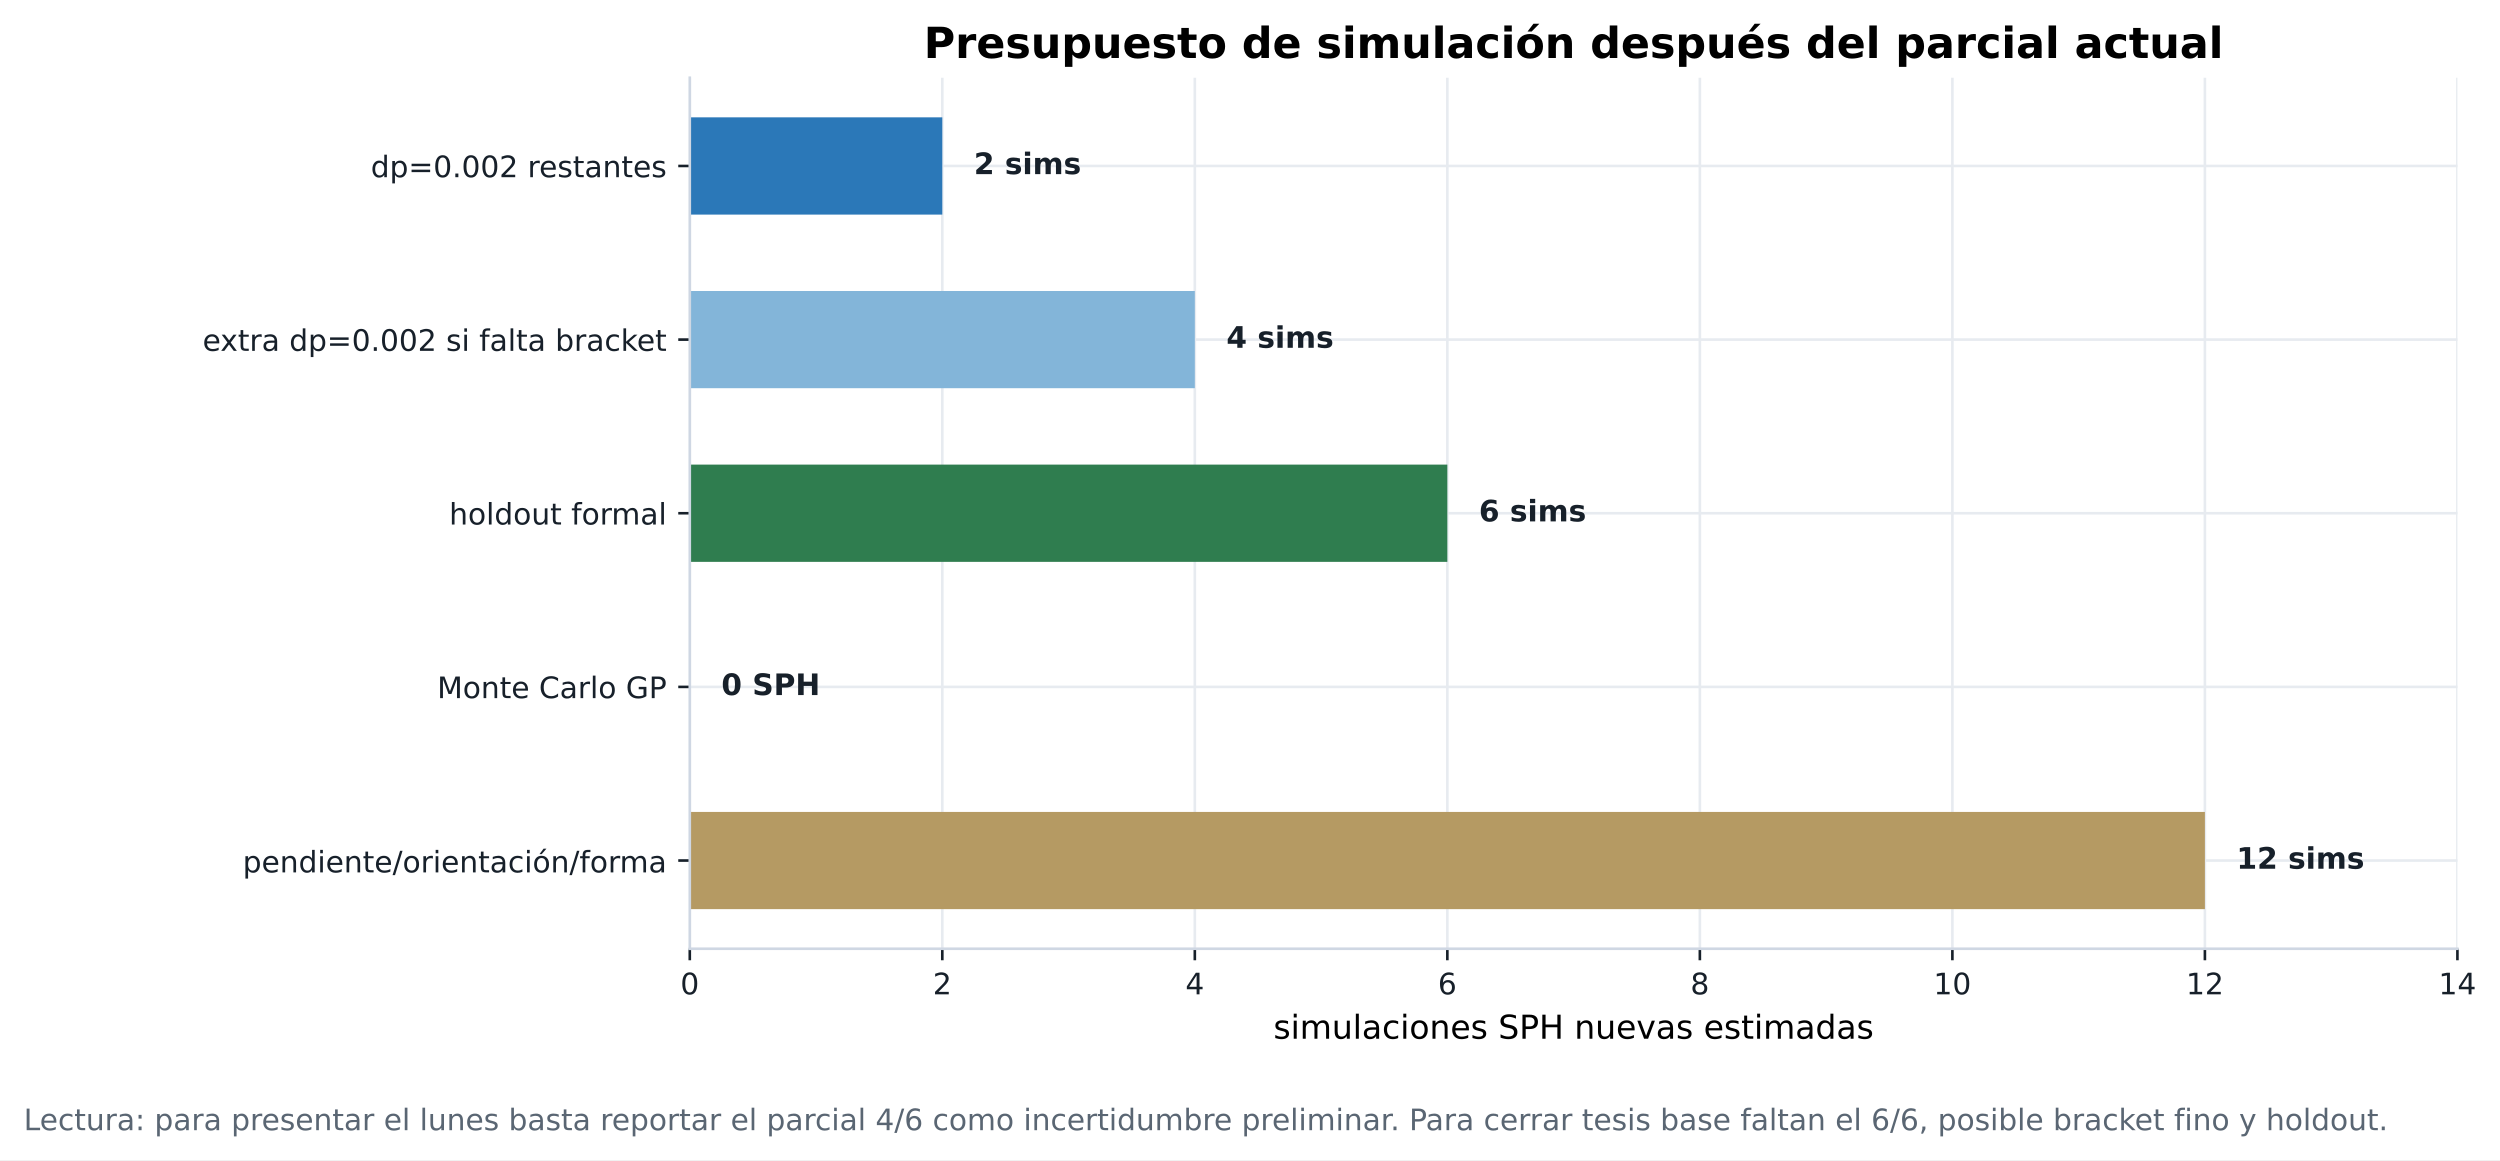
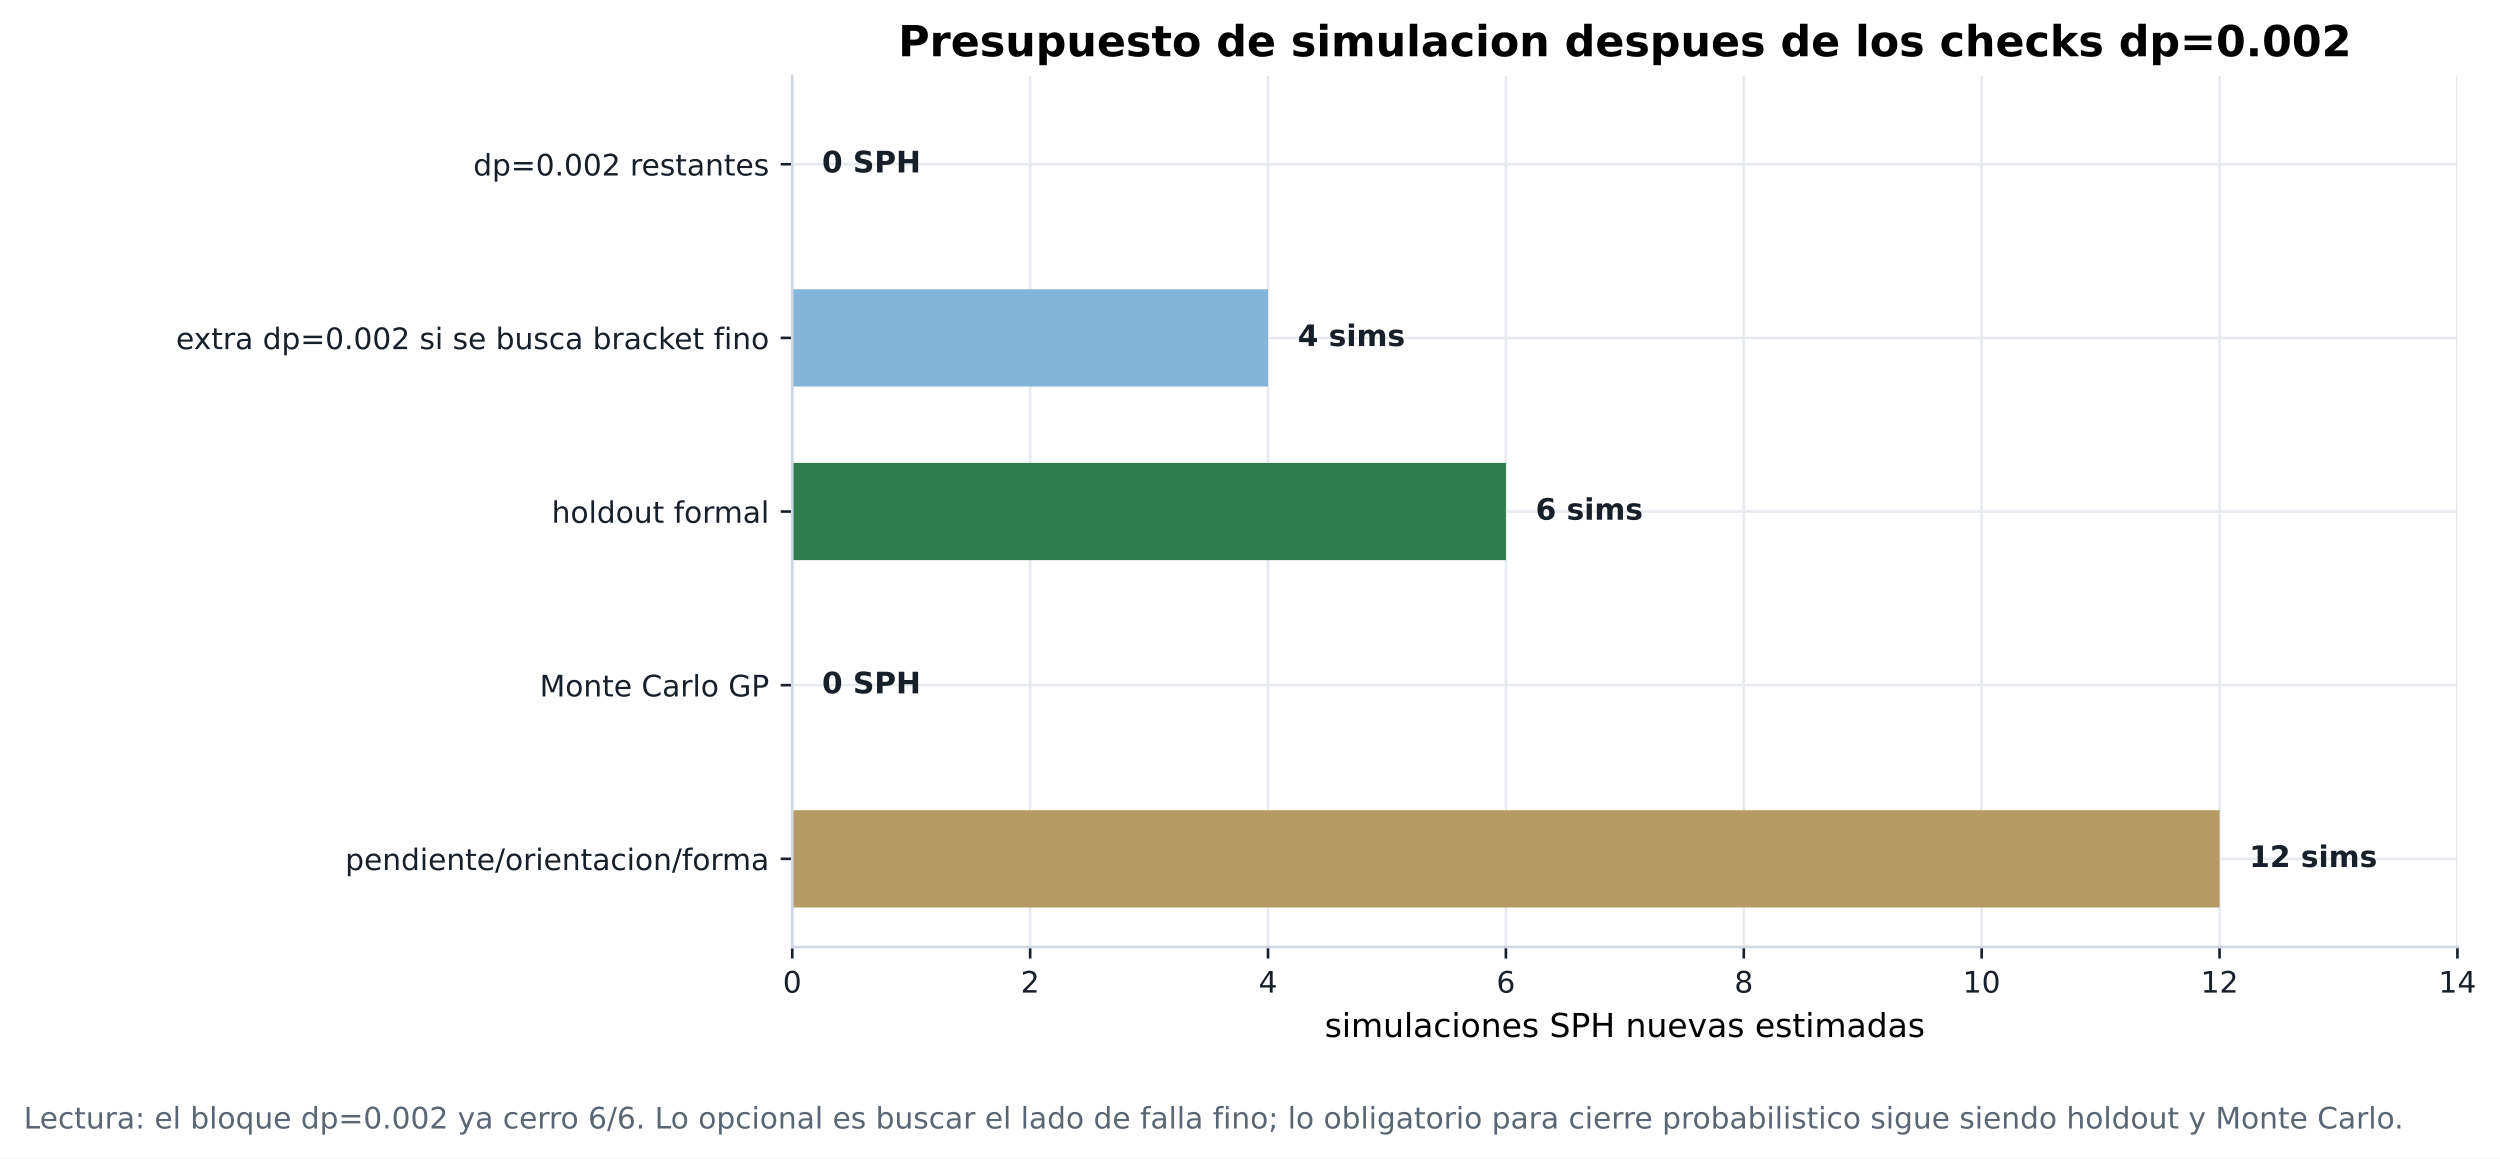
- <svg xmlns="http://www.w3.org/2000/svg" xmlns:xlink="http://www.w3.org/1999/xlink" width="758.846pt" height="352.134pt" viewBox="0 0 758.846 352.134" version="1.1">
+ <svg xmlns="http://www.w3.org/2000/svg" xmlns:xlink="http://www.w3.org/1999/xlink" width="758.846pt" height="351.614pt" viewBox="0 0 758.846 351.614" version="1.1">
  <defs>
    <style type="text/css">*{stroke-linejoin: round; stroke-linecap: butt}</style>
  </defs>
  <g id="figure_1">
    <g id="patch_1">
-       <path d="M 0 352.134  L 758.846 352.134  L 758.846 0  L 0 0  z " style="fill: #ffffff" />
+       <path d="M 0 351.614  L 758.846 351.614  L 758.846 0  L 0 0  z " style="fill: #ffffff" />
    </g>
    <g id="axes_1">
      <g id="patch_2">
-         <path d="M 209.376 287.982  L 745.92 287.982  L 745.92 23.598  L 209.376 23.598  z " style="fill: #ffffff" />
+         <path d="M 240.48 287.462  L 745.92 287.462  L 745.92 23.078  L 240.48 23.078  z " style="fill: #ffffff" />
      </g>
      <g id="matplotlib.axis_1">
        <g id="xtick_1">
          <g id="line2d_1">
-             <path d="M 209.376 287.982  L 209.376 23.598  " clip-path="url(#p117b40d45a)" style="fill: none; stroke: #e7ebf0; stroke-width: 0.8; stroke-linecap: square" />
+             <path d="M 240.48 287.462  L 240.48 23.078  " clip-path="url(#p2ca38dbfc4)" style="fill: none; stroke: #e7ebf0; stroke-width: 0.8; stroke-linecap: square" />
          </g>
          <g id="line2d_2">
            <defs>
-               <path id="mf4f0e1c473" d="M 0 0  L 0 3.5  " style="stroke: #17202a; stroke-width: 0.8" />
+               <path id="m573a347844" d="M 0 0  L 0 3.5  " style="stroke: #17202a; stroke-width: 0.8" />
            </defs>
            <g>
-               <use xlink:href="#mf4f0e1c473" x="209.376" y="287.982" style="fill: #17202a; stroke: #17202a; stroke-width: 0.8" />
+               <use xlink:href="#m573a347844" x="240.48" y="287.462" style="fill: #17202a; stroke: #17202a; stroke-width: 0.8" />
            </g>
          </g>
          <g id="text_1">
-             <text style="fill: #17202a; font: 9px 'DejaVu Sans'; text-anchor: middle" x="209.376" y="301.821" transform="rotate(-0 209.376 301.8206)">0</text>
+             <text style="fill: #17202a; font: 9px 'DejaVu Sans'; text-anchor: middle" x="240.48" y="301.301" transform="rotate(-0 240.48 301.3006)">0</text>
          </g>
        </g>
        <g id="xtick_2">
          <g id="line2d_3">
-             <path d="M 286.025 287.982  L 286.025 23.598  " clip-path="url(#p117b40d45a)" style="fill: none; stroke: #e7ebf0; stroke-width: 0.8; stroke-linecap: square" />
+             <path d="M 312.686 287.462  L 312.686 23.078  " clip-path="url(#p2ca38dbfc4)" style="fill: none; stroke: #e7ebf0; stroke-width: 0.8; stroke-linecap: square" />
          </g>
          <g id="line2d_4">
            <g>
-               <use xlink:href="#mf4f0e1c473" x="286.025" y="287.982" style="fill: #17202a; stroke: #17202a; stroke-width: 0.8" />
+               <use xlink:href="#m573a347844" x="312.686" y="287.462" style="fill: #17202a; stroke: #17202a; stroke-width: 0.8" />
            </g>
          </g>
          <g id="text_2">
-             <text style="fill: #17202a; font: 9px 'DejaVu Sans'; text-anchor: middle" x="286.025" y="301.821" transform="rotate(-0 286.0251 301.8206)">2</text>
+             <text style="fill: #17202a; font: 9px 'DejaVu Sans'; text-anchor: middle" x="312.686" y="301.301" transform="rotate(-0 312.6857 301.3006)">2</text>
          </g>
        </g>
        <g id="xtick_3">
          <g id="line2d_5">
-             <path d="M 362.674 287.982  L 362.674 23.598  " clip-path="url(#p117b40d45a)" style="fill: none; stroke: #e7ebf0; stroke-width: 0.8; stroke-linecap: square" />
+             <path d="M 384.891 287.462  L 384.891 23.078  " clip-path="url(#p2ca38dbfc4)" style="fill: none; stroke: #e7ebf0; stroke-width: 0.8; stroke-linecap: square" />
          </g>
          <g id="line2d_6">
            <g>
-               <use xlink:href="#mf4f0e1c473" x="362.674" y="287.982" style="fill: #17202a; stroke: #17202a; stroke-width: 0.8" />
+               <use xlink:href="#m573a347844" x="384.891" y="287.462" style="fill: #17202a; stroke: #17202a; stroke-width: 0.8" />
            </g>
          </g>
          <g id="text_3">
-             <text style="fill: #17202a; font: 9px 'DejaVu Sans'; text-anchor: middle" x="362.674" y="301.821" transform="rotate(-0 362.6743 301.8206)">4</text>
+             <text style="fill: #17202a; font: 9px 'DejaVu Sans'; text-anchor: middle" x="384.891" y="301.301" transform="rotate(-0 384.8914 301.3006)">4</text>
          </g>
        </g>
        <g id="xtick_4">
          <g id="line2d_7">
-             <path d="M 439.323 287.982  L 439.323 23.598  " clip-path="url(#p117b40d45a)" style="fill: none; stroke: #e7ebf0; stroke-width: 0.8; stroke-linecap: square" />
+             <path d="M 457.097 287.462  L 457.097 23.078  " clip-path="url(#p2ca38dbfc4)" style="fill: none; stroke: #e7ebf0; stroke-width: 0.8; stroke-linecap: square" />
          </g>
          <g id="line2d_8">
            <g>
-               <use xlink:href="#mf4f0e1c473" x="439.323" y="287.982" style="fill: #17202a; stroke: #17202a; stroke-width: 0.8" />
+               <use xlink:href="#m573a347844" x="457.097" y="287.462" style="fill: #17202a; stroke: #17202a; stroke-width: 0.8" />
            </g>
          </g>
          <g id="text_4">
-             <text style="fill: #17202a; font: 9px 'DejaVu Sans'; text-anchor: middle" x="439.323" y="301.821" transform="rotate(-0 439.3234 301.8206)">6</text>
+             <text style="fill: #17202a; font: 9px 'DejaVu Sans'; text-anchor: middle" x="457.097" y="301.301" transform="rotate(-0 457.0971 301.3006)">6</text>
          </g>
        </g>
        <g id="xtick_5">
          <g id="line2d_9">
-             <path d="M 515.973 287.982  L 515.973 23.598  " clip-path="url(#p117b40d45a)" style="fill: none; stroke: #e7ebf0; stroke-width: 0.8; stroke-linecap: square" />
+             <path d="M 529.303 287.462  L 529.303 23.078  " clip-path="url(#p2ca38dbfc4)" style="fill: none; stroke: #e7ebf0; stroke-width: 0.8; stroke-linecap: square" />
          </g>
          <g id="line2d_10">
            <g>
-               <use xlink:href="#mf4f0e1c473" x="515.973" y="287.982" style="fill: #17202a; stroke: #17202a; stroke-width: 0.8" />
+               <use xlink:href="#m573a347844" x="529.303" y="287.462" style="fill: #17202a; stroke: #17202a; stroke-width: 0.8" />
            </g>
          </g>
          <g id="text_5">
-             <text style="fill: #17202a; font: 9px 'DejaVu Sans'; text-anchor: middle" x="515.973" y="301.821" transform="rotate(-0 515.9726 301.8206)">8</text>
+             <text style="fill: #17202a; font: 9px 'DejaVu Sans'; text-anchor: middle" x="529.303" y="301.301" transform="rotate(-0 529.3029 301.3006)">8</text>
          </g>
        </g>
        <g id="xtick_6">
          <g id="line2d_11">
-             <path d="M 592.622 287.982  L 592.622 23.598  " clip-path="url(#p117b40d45a)" style="fill: none; stroke: #e7ebf0; stroke-width: 0.8; stroke-linecap: square" />
+             <path d="M 601.509 287.462  L 601.509 23.078  " clip-path="url(#p2ca38dbfc4)" style="fill: none; stroke: #e7ebf0; stroke-width: 0.8; stroke-linecap: square" />
          </g>
          <g id="line2d_12">
            <g>
-               <use xlink:href="#mf4f0e1c473" x="592.622" y="287.982" style="fill: #17202a; stroke: #17202a; stroke-width: 0.8" />
+               <use xlink:href="#m573a347844" x="601.509" y="287.462" style="fill: #17202a; stroke: #17202a; stroke-width: 0.8" />
            </g>
          </g>
          <g id="text_6">
-             <text style="fill: #17202a; font: 9px 'DejaVu Sans'; text-anchor: middle" x="592.622" y="301.821" transform="rotate(-0 592.6217 301.8206)">10</text>
+             <text style="fill: #17202a; font: 9px 'DejaVu Sans'; text-anchor: middle" x="601.509" y="301.301" transform="rotate(-0 601.5086 301.3006)">10</text>
          </g>
        </g>
        <g id="xtick_7">
          <g id="line2d_13">
-             <path d="M 669.271 287.982  L 669.271 23.598  " clip-path="url(#p117b40d45a)" style="fill: none; stroke: #e7ebf0; stroke-width: 0.8; stroke-linecap: square" />
+             <path d="M 673.714 287.462  L 673.714 23.078  " clip-path="url(#p2ca38dbfc4)" style="fill: none; stroke: #e7ebf0; stroke-width: 0.8; stroke-linecap: square" />
          </g>
          <g id="line2d_14">
            <g>
-               <use xlink:href="#mf4f0e1c473" x="669.271" y="287.982" style="fill: #17202a; stroke: #17202a; stroke-width: 0.8" />
+               <use xlink:href="#m573a347844" x="673.714" y="287.462" style="fill: #17202a; stroke: #17202a; stroke-width: 0.8" />
            </g>
          </g>
          <g id="text_7">
-             <text style="fill: #17202a; font: 9px 'DejaVu Sans'; text-anchor: middle" x="669.271" y="301.821" transform="rotate(-0 669.2709 301.8206)">12</text>
+             <text style="fill: #17202a; font: 9px 'DejaVu Sans'; text-anchor: middle" x="673.714" y="301.301" transform="rotate(-0 673.7143 301.3006)">12</text>
          </g>
        </g>
        <g id="xtick_8">
          <g id="line2d_15">
-             <path d="M 745.92 287.982  L 745.92 23.598  " clip-path="url(#p117b40d45a)" style="fill: none; stroke: #e7ebf0; stroke-width: 0.8; stroke-linecap: square" />
+             <path d="M 745.92 287.462  L 745.92 23.078  " clip-path="url(#p2ca38dbfc4)" style="fill: none; stroke: #e7ebf0; stroke-width: 0.8; stroke-linecap: square" />
          </g>
          <g id="line2d_16">
            <g>
-               <use xlink:href="#mf4f0e1c473" x="745.92" y="287.982" style="fill: #17202a; stroke: #17202a; stroke-width: 0.8" />
+               <use xlink:href="#m573a347844" x="745.92" y="287.462" style="fill: #17202a; stroke: #17202a; stroke-width: 0.8" />
            </g>
          </g>
          <g id="text_8">
-             <text style="fill: #17202a; font: 9px 'DejaVu Sans'; text-anchor: middle" x="745.92" y="301.821" transform="rotate(-0 745.92 301.8206)">14</text>
+             <text style="fill: #17202a; font: 9px 'DejaVu Sans'; text-anchor: middle" x="745.92" y="301.301" transform="rotate(-0 745.92 301.3006)">14</text>
          </g>
        </g>
        <g id="text_9">
-           <text style="font: 10px 'DejaVu Sans'; text-anchor: middle" x="477.648" y="315.291" transform="rotate(-0 477.648 315.2907)">simulaciones SPH nuevas estimadas</text>
+           <text style="font: 10px 'DejaVu Sans'; text-anchor: middle" x="493.2" y="314.771" transform="rotate(-0 493.2 314.7707)">simulaciones SPH nuevas estimadas</text>
        </g>
      </g>
      <g id="matplotlib.axis_2">
        <g id="ytick_1">
          <g id="line2d_17">
-             <path d="M 209.376 50.374  L 745.92 50.374  " clip-path="url(#p117b40d45a)" style="fill: none; stroke: #e7ebf0; stroke-width: 0.8; stroke-linecap: square" />
+             <path d="M 240.48 49.854  L 745.92 49.854  " clip-path="url(#p2ca38dbfc4)" style="fill: none; stroke: #e7ebf0; stroke-width: 0.8; stroke-linecap: square" />
          </g>
          <g id="line2d_18">
            <defs>
-               <path id="md35dcf549d" d="M 0 0  L -3.5 0  " style="stroke: #17202a; stroke-width: 0.8" />
+               <path id="m6d00571004" d="M 0 0  L -3.5 0  " style="stroke: #17202a; stroke-width: 0.8" />
            </defs>
            <g>
-               <use xlink:href="#md35dcf549d" x="209.376" y="50.374" style="fill: #17202a; stroke: #17202a; stroke-width: 0.8" />
+               <use xlink:href="#m6d00571004" x="240.48" y="49.854" style="fill: #17202a; stroke: #17202a; stroke-width: 0.8" />
            </g>
          </g>
          <g id="text_10">
-             <text style="fill: #17202a; font: 9px 'DejaVu Sans'; text-anchor: end" x="202.376" y="53.793" transform="rotate(-0 202.376 53.793)">dp=0.002 restantes</text>
+             <text style="fill: #17202a; font: 9px 'DejaVu Sans'; text-anchor: end" x="233.48" y="53.273" transform="rotate(-0 233.48 53.273)">dp=0.002 restantes</text>
          </g>
        </g>
        <g id="ytick_2">
          <g id="line2d_19">
-             <path d="M 209.376 103.082  L 745.92 103.082  " clip-path="url(#p117b40d45a)" style="fill: none; stroke: #e7ebf0; stroke-width: 0.8; stroke-linecap: square" />
+             <path d="M 240.48 102.562  L 745.92 102.562  " clip-path="url(#p2ca38dbfc4)" style="fill: none; stroke: #e7ebf0; stroke-width: 0.8; stroke-linecap: square" />
          </g>
          <g id="line2d_20">
            <g>
-               <use xlink:href="#md35dcf549d" x="209.376" y="103.082" style="fill: #17202a; stroke: #17202a; stroke-width: 0.8" />
+               <use xlink:href="#m6d00571004" x="240.48" y="102.562" style="fill: #17202a; stroke: #17202a; stroke-width: 0.8" />
            </g>
          </g>
          <g id="text_11">
-             <text style="fill: #17202a; font: 9px 'DejaVu Sans'; text-anchor: end" x="202.376" y="106.501" transform="rotate(-0 202.376 106.5011)">extra dp=0.002 si falta bracket</text>
+             <text style="fill: #17202a; font: 9px 'DejaVu Sans'; text-anchor: end" x="233.48" y="105.981" transform="rotate(-0 233.48 105.9811)">extra dp=0.002 si se busca bracket fino</text>
          </g>
        </g>
        <g id="ytick_3">
          <g id="line2d_21">
-             <path d="M 209.376 155.79  L 745.92 155.79  " clip-path="url(#p117b40d45a)" style="fill: none; stroke: #e7ebf0; stroke-width: 0.8; stroke-linecap: square" />
+             <path d="M 240.48 155.27  L 745.92 155.27  " clip-path="url(#p2ca38dbfc4)" style="fill: none; stroke: #e7ebf0; stroke-width: 0.8; stroke-linecap: square" />
          </g>
          <g id="line2d_22">
            <g>
-               <use xlink:href="#md35dcf549d" x="209.376" y="155.79" style="fill: #17202a; stroke: #17202a; stroke-width: 0.8" />
+               <use xlink:href="#m6d00571004" x="240.48" y="155.27" style="fill: #17202a; stroke: #17202a; stroke-width: 0.8" />
            </g>
          </g>
          <g id="text_12">
-             <text style="fill: #17202a; font: 9px 'DejaVu Sans'; text-anchor: end" x="202.376" y="159.209" transform="rotate(-0 202.376 159.2093)">holdout formal</text>
+             <text style="fill: #17202a; font: 9px 'DejaVu Sans'; text-anchor: end" x="233.48" y="158.689" transform="rotate(-0 233.48 158.6893)">holdout formal</text>
          </g>
        </g>
        <g id="ytick_4">
          <g id="line2d_23">
-             <path d="M 209.376 208.498  L 745.92 208.498  " clip-path="url(#p117b40d45a)" style="fill: none; stroke: #e7ebf0; stroke-width: 0.8; stroke-linecap: square" />
+             <path d="M 240.48 207.978  L 745.92 207.978  " clip-path="url(#p2ca38dbfc4)" style="fill: none; stroke: #e7ebf0; stroke-width: 0.8; stroke-linecap: square" />
          </g>
          <g id="line2d_24">
            <g>
-               <use xlink:href="#md35dcf549d" x="209.376" y="208.498" style="fill: #17202a; stroke: #17202a; stroke-width: 0.8" />
+               <use xlink:href="#m6d00571004" x="240.48" y="207.978" style="fill: #17202a; stroke: #17202a; stroke-width: 0.8" />
            </g>
          </g>
          <g id="text_13">
-             <text style="fill: #17202a; font: 9px 'DejaVu Sans'; text-anchor: end" x="202.376" y="211.917" transform="rotate(-0 202.376 211.9174)">Monte Carlo GP</text>
+             <text style="fill: #17202a; font: 9px 'DejaVu Sans'; text-anchor: end" x="233.48" y="211.397" transform="rotate(-0 233.48 211.3974)">Monte Carlo GP</text>
          </g>
        </g>
        <g id="ytick_5">
          <g id="line2d_25">
-             <path d="M 209.376 261.206  L 745.92 261.206  " clip-path="url(#p117b40d45a)" style="fill: none; stroke: #e7ebf0; stroke-width: 0.8; stroke-linecap: square" />
+             <path d="M 240.48 260.686  L 745.92 260.686  " clip-path="url(#p2ca38dbfc4)" style="fill: none; stroke: #e7ebf0; stroke-width: 0.8; stroke-linecap: square" />
          </g>
          <g id="line2d_26">
            <g>
-               <use xlink:href="#md35dcf549d" x="209.376" y="261.206" style="fill: #17202a; stroke: #17202a; stroke-width: 0.8" />
+               <use xlink:href="#m6d00571004" x="240.48" y="260.686" style="fill: #17202a; stroke: #17202a; stroke-width: 0.8" />
            </g>
          </g>
          <g id="text_14">
-             <text style="fill: #17202a; font: 9px 'DejaVu Sans'; text-anchor: end" x="202.376" y="264.806" transform="rotate(-0 202.376 264.8055)">pendiente/orientación/forma</text>
+             <text style="fill: #17202a; font: 9px 'DejaVu Sans'; text-anchor: end" x="233.48" y="264.106" transform="rotate(-0 233.48 264.1055)">pendiente/orientacion/forma</text>
          </g>
        </g>
      </g>
      <g id="patch_3">
-         <path d="M 209.376 35.615  L 286.025 35.615  L 286.025 65.132  L 209.376 65.132  z " clip-path="url(#p117b40d45a)" style="fill: #2b78b8" />
+         <path d="M 240.48 35.095  L 240.48 35.095  L 240.48 64.612  L 240.48 64.612  z " clip-path="url(#p2ca38dbfc4)" style="fill: #2b78b8" />
      </g>
      <g id="patch_4">
-         <path d="M 209.376 88.324  L 362.674 88.324  L 362.674 117.84  L 209.376 117.84  z " clip-path="url(#p117b40d45a)" style="fill: #83b5d9" />
+         <path d="M 240.48 87.804  L 384.891 87.804  L 384.891 117.32  L 240.48 117.32  z " clip-path="url(#p2ca38dbfc4)" style="fill: #83b5d9" />
      </g>
      <g id="patch_5">
-         <path d="M 209.376 141.032  L 439.323 141.032  L 439.323 170.548  L 209.376 170.548  z " clip-path="url(#p117b40d45a)" style="fill: #2f7d4f" />
+         <path d="M 240.48 140.512  L 457.097 140.512  L 457.097 170.028  L 240.48 170.028  z " clip-path="url(#p2ca38dbfc4)" style="fill: #2f7d4f" />
      </g>
      <g id="patch_6">
-         <path d="M 209.376 193.74  L 209.376 193.74  L 209.376 223.256  L 209.376 223.256  z " clip-path="url(#p117b40d45a)" style="fill: #9aa4b2" />
+         <path d="M 240.48 193.22  L 240.48 193.22  L 240.48 222.736  L 240.48 222.736  z " clip-path="url(#p2ca38dbfc4)" style="fill: #9aa4b2" />
      </g>
      <g id="patch_7">
-         <path d="M 209.376 246.448  L 669.271 246.448  L 669.271 275.965  L 209.376 275.965  z " clip-path="url(#p117b40d45a)" style="fill: #b59a63" />
+         <path d="M 240.48 245.928  L 673.714 245.928  L 673.714 275.445  L 240.48 275.445  z " clip-path="url(#p2ca38dbfc4)" style="fill: #b59a63" />
      </g>
      <g id="patch_8">
-         <path d="M 209.376 287.982  L 209.376 23.598  " style="fill: none; stroke: #cfd7e3; stroke-width: 0.8; stroke-linejoin: miter; stroke-linecap: square" />
+         <path d="M 240.48 287.462  L 240.48 23.078  " style="fill: none; stroke: #cfd7e3; stroke-width: 0.8; stroke-linejoin: miter; stroke-linecap: square" />
      </g>
      <g id="patch_9">
-         <path d="M 209.376 287.982  L 745.92 287.982  " style="fill: none; stroke: #cfd7e3; stroke-width: 0.8; stroke-linejoin: miter; stroke-linecap: square" />
+         <path d="M 240.48 287.462  L 745.92 287.462  " style="fill: none; stroke: #cfd7e3; stroke-width: 0.8; stroke-linejoin: miter; stroke-linecap: square" />
      </g>
      <g id="text_15">
-         <text style="fill: #17202a; font: 700 9px 'DejaVu Sans'; text-anchor: start" x="295.606" y="52.857" transform="rotate(-0 295.6063 52.85714)">2 sims</text>
+         <text style="fill: #17202a; font: 700 9px 'DejaVu Sans'; text-anchor: start" x="249.506" y="52.337" transform="rotate(-0 249.5057 52.33714)">0 SPH</text>
      </g>
      <g id="text_16">
-         <text style="fill: #17202a; font: 700 9px 'DejaVu Sans'; text-anchor: start" x="372.255" y="105.565" transform="rotate(-0 372.2554 105.5653)">4 sims</text>
+         <text style="fill: #17202a; font: 700 9px 'DejaVu Sans'; text-anchor: start" x="393.917" y="105.045" transform="rotate(-0 393.9171 105.0453)">4 sims</text>
      </g>
      <g id="text_17">
-         <text style="fill: #17202a; font: 700 9px 'DejaVu Sans'; text-anchor: start" x="448.905" y="158.273" transform="rotate(-0 448.9046 158.2734)">6 sims</text>
+         <text style="fill: #17202a; font: 700 9px 'DejaVu Sans'; text-anchor: start" x="466.123" y="157.753" transform="rotate(-0 466.1229 157.7534)">6 sims</text>
      </g>
      <g id="text_18">
-         <text style="fill: #17202a; font: 700 9px 'DejaVu Sans'; text-anchor: start" x="218.957" y="210.982" transform="rotate(-0 218.9571 210.9815)">0 SPH</text>
+         <text style="fill: #17202a; font: 700 9px 'DejaVu Sans'; text-anchor: start" x="249.506" y="210.462" transform="rotate(-0 249.5057 210.4615)">0 SPH</text>
      </g>
      <g id="text_19">
-         <text style="fill: #17202a; font: 700 9px 'DejaVu Sans'; text-anchor: start" x="678.852" y="263.69" transform="rotate(-0 678.852 263.6897)">12 sims</text>
+         <text style="fill: #17202a; font: 700 9px 'DejaVu Sans'; text-anchor: start" x="682.74" y="263.17" transform="rotate(-0 682.74 263.1697)">12 sims</text>
      </g>
      <g id="text_20">
-         <text style="font: 700 13px 'DejaVu Sans'; text-anchor: middle" x="477.648" y="17.598" transform="rotate(-0 477.648 17.59797)">Presupuesto de simulación después del parcial actual</text>
+         <text style="font: 700 13px 'DejaVu Sans'; text-anchor: middle" x="493.2" y="17.078" transform="rotate(-0 493.2 17.07797)">Presupuesto de simulacion despues de los checks dp=0.002</text>
      </g>
    </g>
    <g id="text_21">
-       <text style="fill: #5a6673; font: 9px 'DejaVu Sans'; text-anchor: start" x="7.2" y="343.062" transform="rotate(-0 7.2 343.062)">Lectura: para presentar el lunes basta reportar el parcial 4/6 como incertidumbre preliminar. Para cerrar tesis base faltan el 6/6, posible bracket fino y holdout.</text>
+       <text style="fill: #5a6673; font: 9px 'DejaVu Sans'; text-anchor: start" x="7.2" y="342.542" transform="rotate(-0 7.2 342.542)">Lectura: el bloque dp=0.002 ya cerro 6/6. Lo opcional es buscar el lado de falla fino; lo obligatorio para cierre probabilistico sigue siendo holdout y Monte Carlo.</text>
    </g>
  </g>
  <defs>
-     <clipPath id="p117b40d45a">
-       <rect x="209.376" y="23.598" width="536.544" height="264.384" />
+     <clipPath id="p2ca38dbfc4">
+       <rect x="240.48" y="23.078" width="505.44" height="264.384" />
    </clipPath>
  </defs>
</svg>
